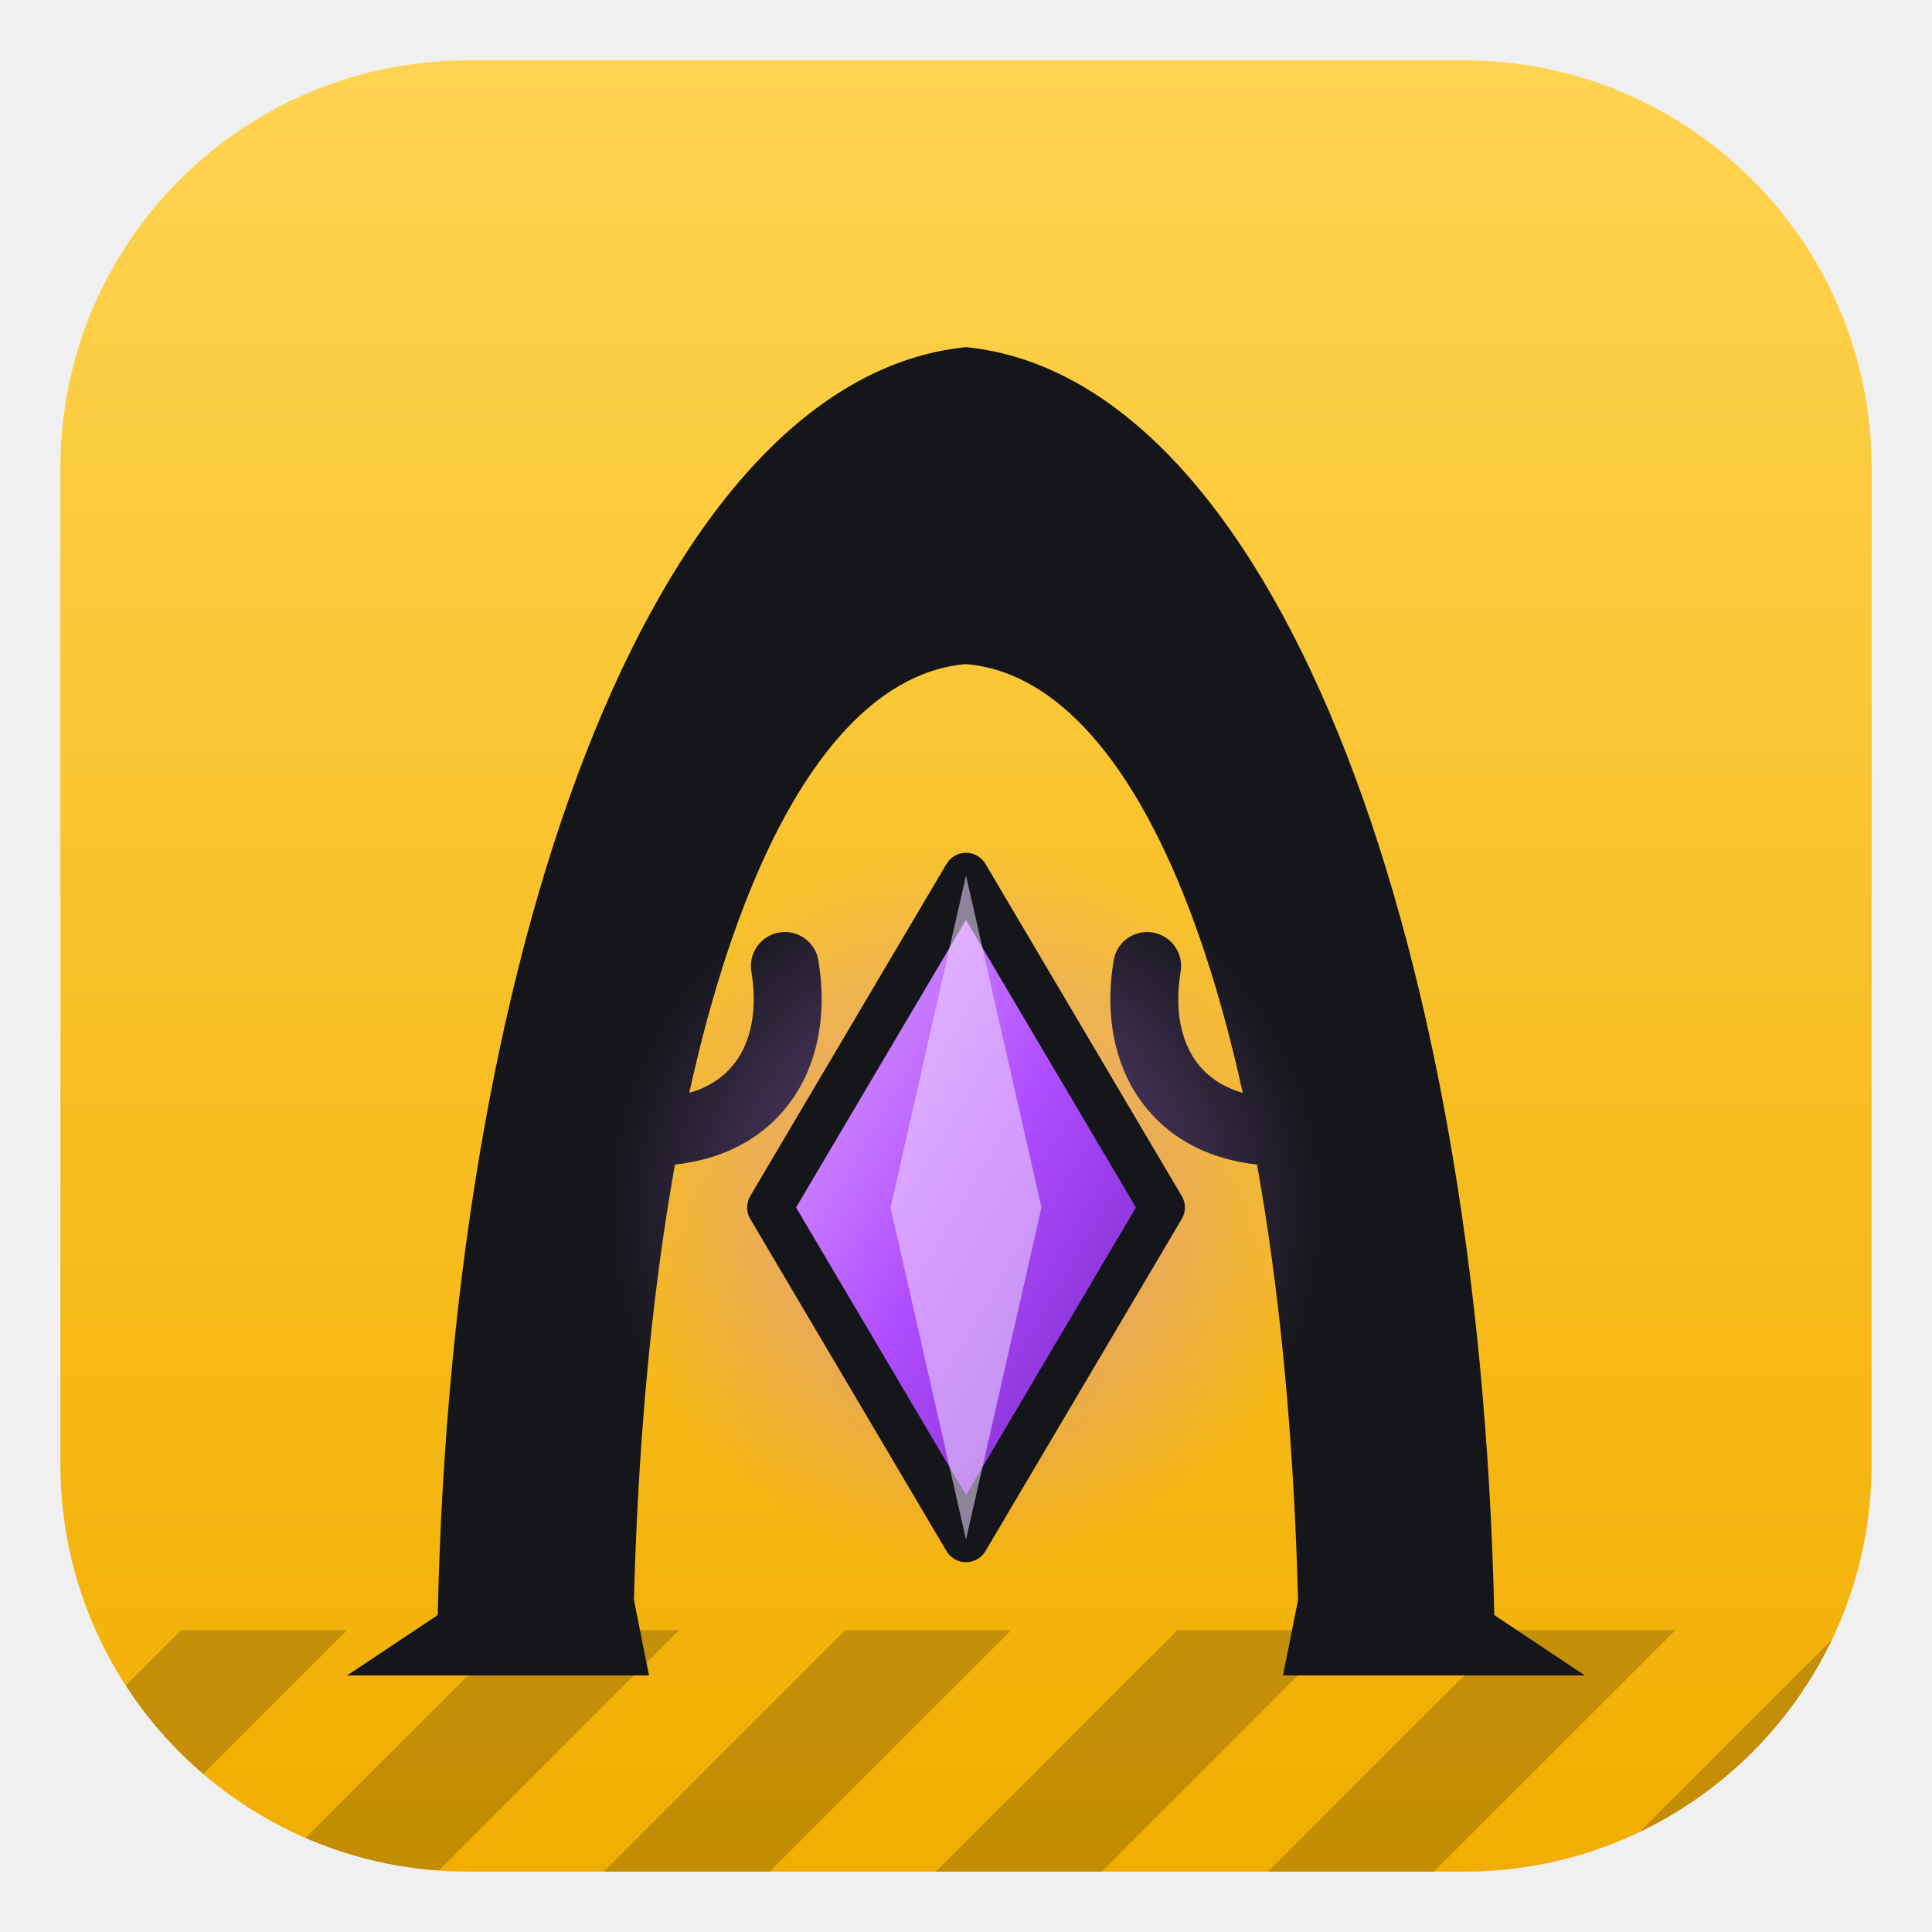
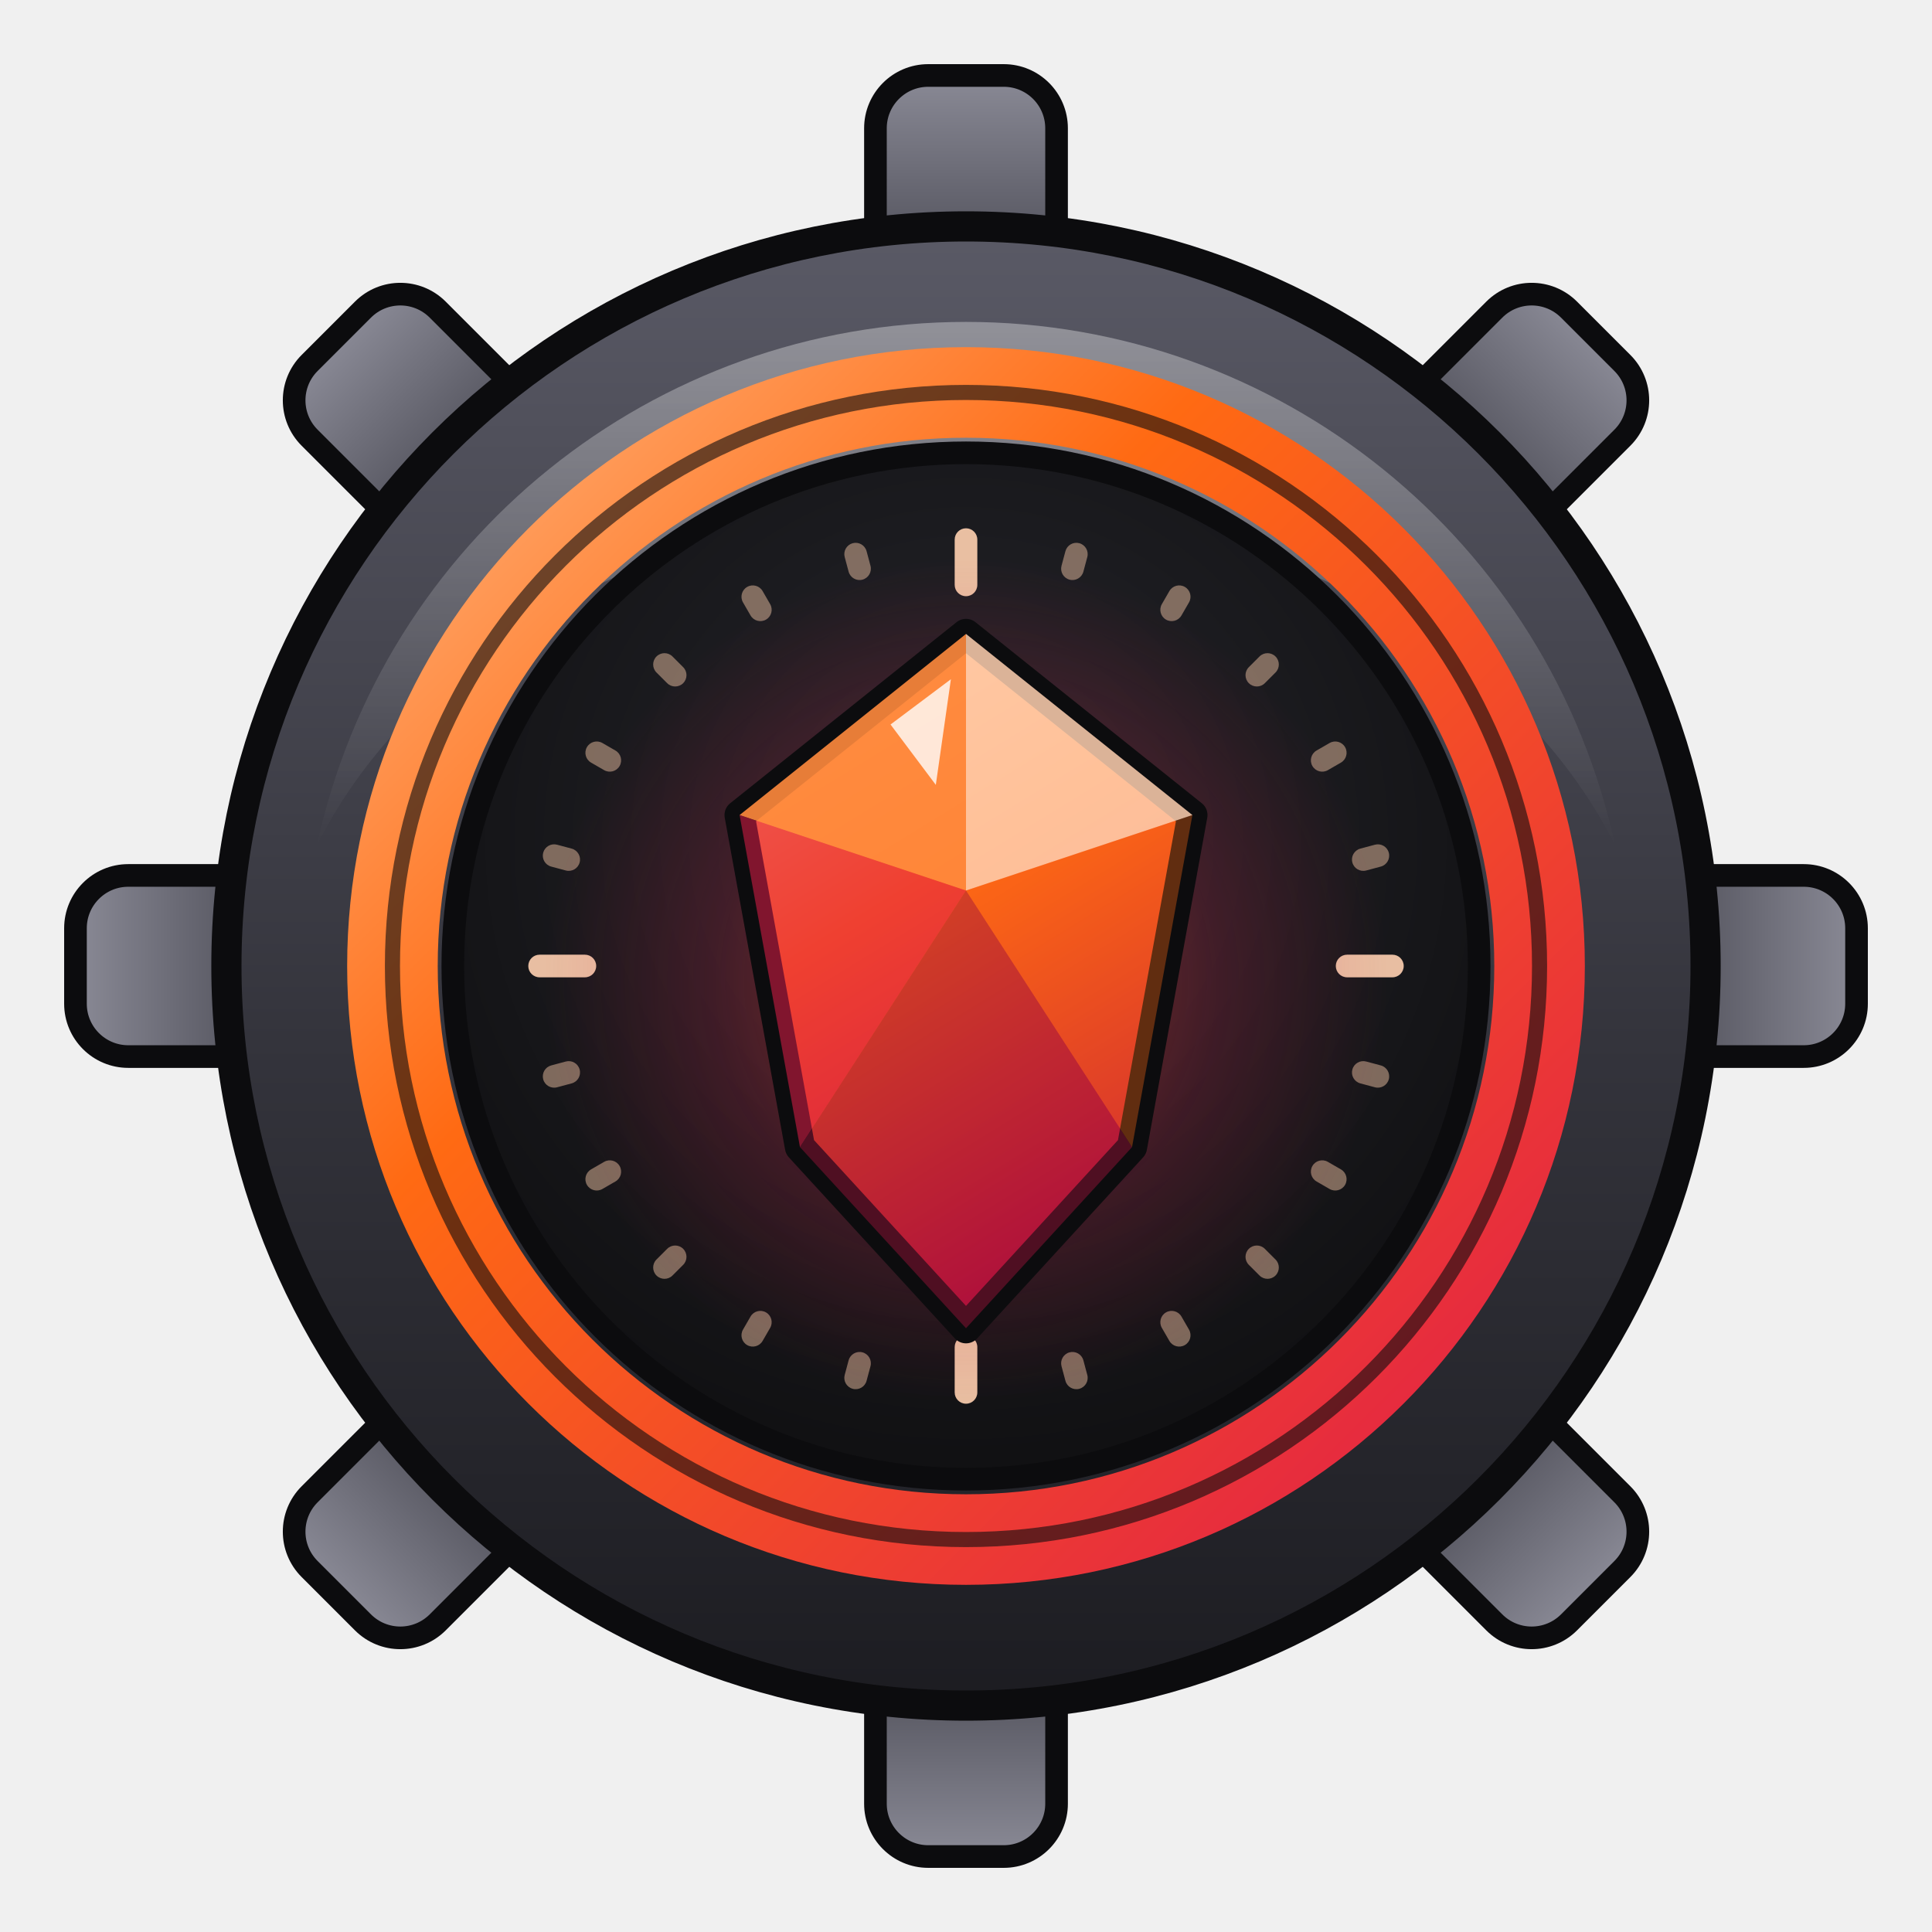
<svg xmlns="http://www.w3.org/2000/svg" viewBox="0 0 256 256">
  <defs>
-     <linearGradient id="bg" x1="0" y1="0" x2="0" y2="1">
-       <stop offset="0" stop-color="#FFD452" />
-       <stop offset="1" stop-color="#F2AE00" />
+     <linearGradient id="door" x1="0" y1="0" x2="0" y2="1">
+       <stop offset="0" stop-color="#5A5A66" />
+       <stop offset="0.55" stop-color="#34343C" />
+       <stop offset="1" stop-color="#1C1C21" />
    </linearGradient>
-     <linearGradient id="eridium" x1="0" y1="0" x2="1" y2="1">
-       <stop offset="0" stop-color="#E7B6FF" />
-       <stop offset="0.5" stop-color="#B04CFF" />
-       <stop offset="1" stop-color="#6A1FB8" />
+     <linearGradient id="bolt" x1="0" y1="0" x2="0" y2="1">
+       <stop offset="0" stop-color="#8A8A96" />
+       <stop offset="1" stop-color="#3A3A43" />
+     </linearGradient>
+     <linearGradient id="ring" x1="0" y1="0" x2="1" y2="1">
+       <stop offset="0" stop-color="#FFB27A" />
+       <stop offset="0.35" stop-color="#FF6A13" />
+       <stop offset="1" stop-color="#E11D48" />
+     </linearGradient>
+     <radialGradient id="dial" cx="0.5" cy="0.38" r="0.62">
+       <stop offset="0" stop-color="#26262C" />
+       <stop offset="1" stop-color="#101012" />
+     </radialGradient>
+     <linearGradient id="gem" x1="0" y1="0" x2="0.4" y2="1">
+       <stop offset="0" stop-color="#FFB27A" />
+       <stop offset="0.45" stop-color="#FF6A13" />
+       <stop offset="1" stop-color="#BE123C" />
    </linearGradient>
    <radialGradient id="glow" cx="0.5" cy="0.5" r="0.5">
-       <stop offset="0" stop-color="#C77DFF" stop-opacity="0.55" />
-       <stop offset="1" stop-color="#C77DFF" stop-opacity="0" />
+       <stop offset="0" stop-color="#FF6A13" stop-opacity="0.55" />
+       <stop offset="0.6" stop-color="#E11D48" stop-opacity="0.18" />
+       <stop offset="1" stop-color="#E11D48" stop-opacity="0" />
    </radialGradient>
-     <clipPath id="tile">
-       <rect x="8" y="8" width="240" height="240" rx="54" />
-     </clipPath>
+     <linearGradient id="sheen" x1="0" y1="0" x2="0" y2="1">
+       <stop offset="0" stop-color="#FFFFFF" stop-opacity="0.35" />
+       <stop offset="1" stop-color="#FFFFFF" stop-opacity="0" />
+     </linearGradient>
  </defs>
-   <rect x="8" y="8" width="240" height="240" rx="54" fill="url(#bg)" />
-   <g clip-path="url(#tile)" fill="#1A1204" opacity="0.22">
-     <path d="M-60 256 L-38 256 L2 216 L-20 216 Z" />
-     <path d="M-16 256 L6 256 L46 216 L24 216 Z" />
-     <path d="M28 256 L50 256 L90 216 L68 216 Z" />
-     <path d="M72 256 L94 256 L134 216 L112 216 Z" />
-     <path d="M116 256 L138 256 L178 216 L156 216 Z" />
-     <path d="M160 256 L182 256 L222 216 L200 216 Z" />
-     <path d="M204 256 L226 256 L266 216 L244 216 Z" />
-     <path d="M248 256 L270 256 L310 216 L288 216 Z" />
-     <path d="M292 256 L314 256 L354 216 L332 216 Z" />
-   </g>
-   <path d="M46 222 L58 214 C60 122 88 50 128 46 C168 50 196 122 198 214 L210 222 L170 222 L172 212 C170 136 152 90 128 88 C104 90 86 136 84 212 L86 222 Z" fill="#15161A" />
-   <path d="M86 150 C100 150 106 140 104 128" fill="none" stroke="#15161A" stroke-width="9" stroke-linecap="round" />
-   <path d="M170 150 C156 150 150 140 152 128" fill="none" stroke="#15161A" stroke-width="9" stroke-linecap="round" />
-   <circle cx="128" cy="160" r="48" fill="url(#glow)" />
-   <path d="M128 116 L154 160 L128 204 L102 160 Z" fill="url(#eridium)" stroke="#15161A" stroke-width="6" stroke-linejoin="round" />
-   <path d="M128 116 L138 160 L128 204 L118 160 Z" fill="#F3DCFF" opacity="0.55" />
+   <rect x="116" y="10" width="24" height="34" rx="7" fill="url(#bolt)" stroke="#0C0C0E" stroke-width="3" transform="rotate(0 128 128)" />
+   <rect x="116" y="10" width="24" height="34" rx="7" fill="url(#bolt)" stroke="#0C0C0E" stroke-width="3" transform="rotate(45 128 128)" />
+   <rect x="116" y="10" width="24" height="34" rx="7" fill="url(#bolt)" stroke="#0C0C0E" stroke-width="3" transform="rotate(90 128 128)" />
+   <rect x="116" y="10" width="24" height="34" rx="7" fill="url(#bolt)" stroke="#0C0C0E" stroke-width="3" transform="rotate(135 128 128)" />
+   <rect x="116" y="10" width="24" height="34" rx="7" fill="url(#bolt)" stroke="#0C0C0E" stroke-width="3" transform="rotate(180 128 128)" />
+   <rect x="116" y="10" width="24" height="34" rx="7" fill="url(#bolt)" stroke="#0C0C0E" stroke-width="3" transform="rotate(225 128 128)" />
+   <rect x="116" y="10" width="24" height="34" rx="7" fill="url(#bolt)" stroke="#0C0C0E" stroke-width="3" transform="rotate(270 128 128)" />
+   <rect x="116" y="10" width="24" height="34" rx="7" fill="url(#bolt)" stroke="#0C0C0E" stroke-width="3" transform="rotate(315 128 128)" />
+   <circle cx="128" cy="128" r="98" fill="url(#door)" stroke="#0C0C0E" stroke-width="4" />
+   <path d="M42 112 A88 88 0 0 1 214 112 A92 70 0 0 0 42 112 Z" fill="url(#sheen)" />
+   <circle cx="128" cy="128" r="76" fill="none" stroke="url(#ring)" stroke-width="12" />
+   <circle cx="128" cy="128" r="76" fill="none" stroke="#0C0C0E" stroke-width="2" stroke-opacity="0.6" />
+   <circle cx="128" cy="128" r="68" fill="url(#dial)" stroke="#0C0C0E" stroke-width="3" />
+   <rect x="126.5" y="70" width="3" height="9" rx="1.5" fill="#FFD0B0" opacity="0.9" transform="rotate(0 128 128)" />
+   <rect x="126.5" y="70" width="3" height="5" rx="1.5" fill="#FFD0B0" opacity="0.45" transform="rotate(15 128 128)" />
+   <rect x="126.5" y="70" width="3" height="5" rx="1.5" fill="#FFD0B0" opacity="0.45" transform="rotate(30 128 128)" />
+   <rect x="126.5" y="70" width="3" height="5" rx="1.5" fill="#FFD0B0" opacity="0.45" transform="rotate(45 128 128)" />
+   <rect x="126.5" y="70" width="3" height="5" rx="1.5" fill="#FFD0B0" opacity="0.45" transform="rotate(60 128 128)" />
+   <rect x="126.5" y="70" width="3" height="5" rx="1.5" fill="#FFD0B0" opacity="0.45" transform="rotate(75 128 128)" />
+   <rect x="126.5" y="70" width="3" height="9" rx="1.5" fill="#FFD0B0" opacity="0.9" transform="rotate(90 128 128)" />
+   <rect x="126.5" y="70" width="3" height="5" rx="1.5" fill="#FFD0B0" opacity="0.45" transform="rotate(105 128 128)" />
+   <rect x="126.5" y="70" width="3" height="5" rx="1.5" fill="#FFD0B0" opacity="0.45" transform="rotate(120 128 128)" />
+   <rect x="126.5" y="70" width="3" height="5" rx="1.5" fill="#FFD0B0" opacity="0.45" transform="rotate(135 128 128)" />
+   <rect x="126.5" y="70" width="3" height="5" rx="1.5" fill="#FFD0B0" opacity="0.45" transform="rotate(150 128 128)" />
+   <rect x="126.5" y="70" width="3" height="5" rx="1.5" fill="#FFD0B0" opacity="0.45" transform="rotate(165 128 128)" />
+   <rect x="126.5" y="70" width="3" height="9" rx="1.5" fill="#FFD0B0" opacity="0.9" transform="rotate(180 128 128)" />
+   <rect x="126.5" y="70" width="3" height="5" rx="1.5" fill="#FFD0B0" opacity="0.45" transform="rotate(195 128 128)" />
+   <rect x="126.5" y="70" width="3" height="5" rx="1.5" fill="#FFD0B0" opacity="0.45" transform="rotate(210 128 128)" />
+   <rect x="126.5" y="70" width="3" height="5" rx="1.5" fill="#FFD0B0" opacity="0.45" transform="rotate(225 128 128)" />
+   <rect x="126.5" y="70" width="3" height="5" rx="1.5" fill="#FFD0B0" opacity="0.45" transform="rotate(240 128 128)" />
+   <rect x="126.5" y="70" width="3" height="5" rx="1.5" fill="#FFD0B0" opacity="0.45" transform="rotate(255 128 128)" />
+   <rect x="126.5" y="70" width="3" height="9" rx="1.5" fill="#FFD0B0" opacity="0.9" transform="rotate(270 128 128)" />
+   <rect x="126.5" y="70" width="3" height="5" rx="1.5" fill="#FFD0B0" opacity="0.45" transform="rotate(285 128 128)" />
+   <rect x="126.5" y="70" width="3" height="5" rx="1.5" fill="#FFD0B0" opacity="0.45" transform="rotate(300 128 128)" />
+   <rect x="126.5" y="70" width="3" height="5" rx="1.5" fill="#FFD0B0" opacity="0.45" transform="rotate(315 128 128)" />
+   <rect x="126.5" y="70" width="3" height="5" rx="1.5" fill="#FFD0B0" opacity="0.45" transform="rotate(330 128 128)" />
+   <rect x="126.5" y="70" width="3" height="5" rx="1.5" fill="#FFD0B0" opacity="0.45" transform="rotate(345 128 128)" />
+   <circle cx="128" cy="130" r="56" fill="url(#glow)" />
+   <path d="M128 84 L158 108 L150 152 L128 176 L106 152 L98 108 Z" fill="url(#gem)" stroke="#0C0C0E" stroke-width="4" stroke-linejoin="round" />
+   <path d="M128 84 L158 108 L128 118 Z" fill="#FFD0B0" opacity="0.85" />
+   <path d="M128 84 L98 108 L128 118 Z" fill="#FF8A3D" opacity="0.9" />
+   <path d="M98 108 L106 152 L128 118 Z" fill="#E11D48" opacity="0.55" />
+   <path d="M158 108 L150 152 L128 118 Z" fill="#FF6A13" opacity="0.35" />
+   <path d="M106 152 L128 176 L150 152 L128 118 Z" fill="#9F1239" opacity="0.45" />
+   <path d="M118 96 L126 90 L124 104 Z" fill="#FFFFFF" opacity="0.8" />
</svg>
